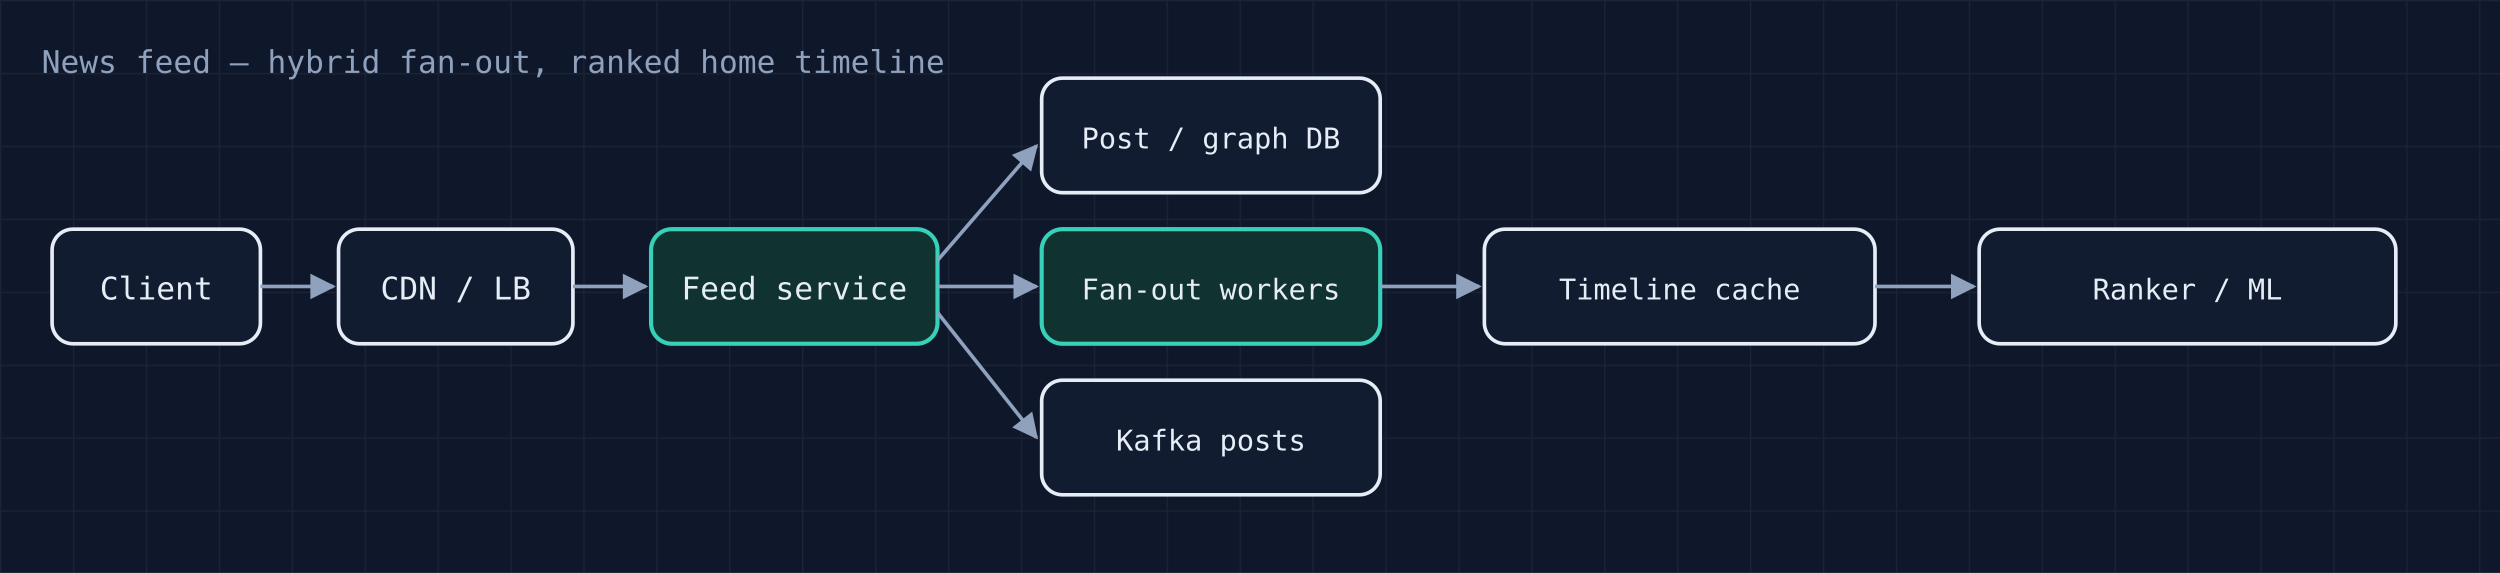
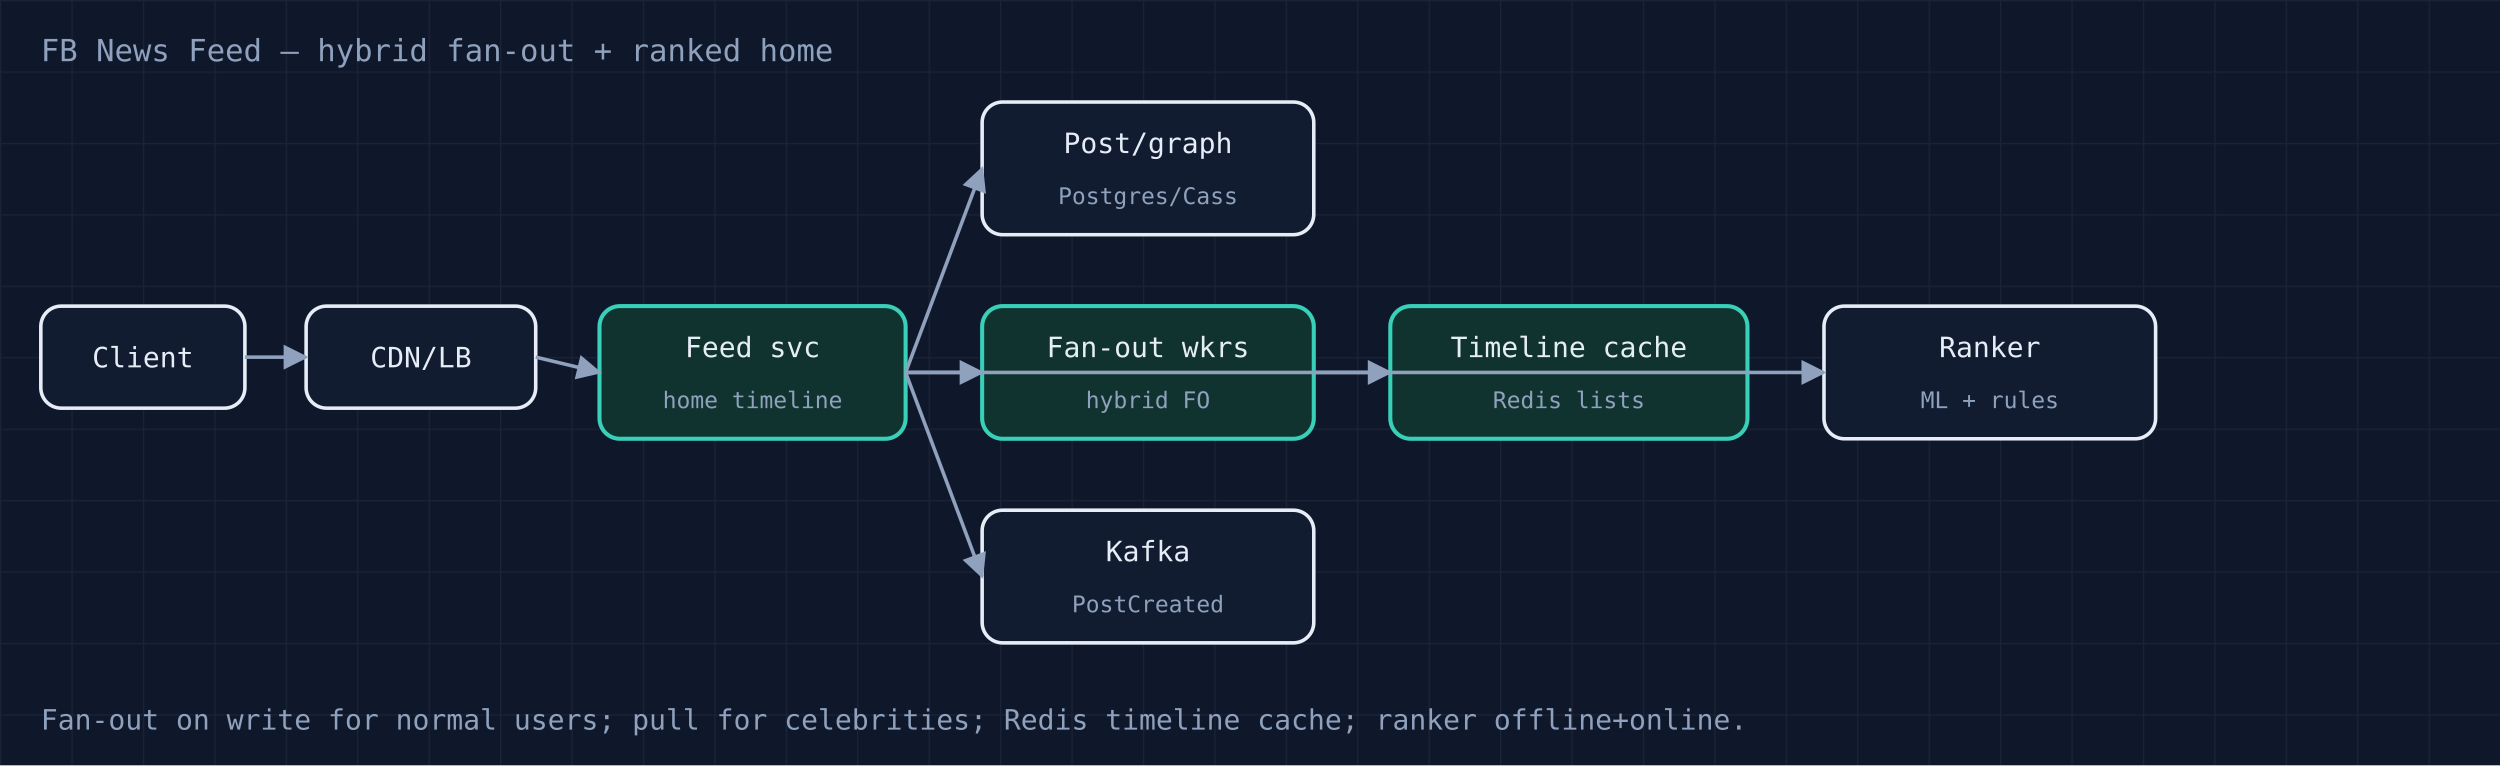
- <svg xmlns="http://www.w3.org/2000/svg" viewBox="0 0 960 220" role="img">
-   <rect width="960" height="220" fill="#0f172a" />
+ <svg xmlns="http://www.w3.org/2000/svg" viewBox="0 0 980 300" role="img" aria-label="FB News Feed — hybrid fan-out + ranked home">
+   <rect width="980" height="300" fill="#0f172a" />
  <defs>
    <pattern id="g" width="28" height="28" patternUnits="userSpaceOnUse">
      <path d="M28 0H0V28" fill="none" stroke="rgba(230,237,247,0.06)" stroke-width="1" />
    </pattern>
    <marker id="ah" viewBox="0 0 10 10" refX="9" refY="5" markerWidth="7" markerHeight="7" orient="auto-start-reverse">
      <path d="M0 0L10 5L0 10z" fill="#8fa1bd" />
    </marker>
  </defs>
-   <rect width="960" height="220" fill="url(#g)" />
-   <text x="16" y="28" fill="#8fa1bd" font-family="ui-monospace,Menlo,Consolas,monospace" font-size="12">News feed — hybrid fan-out, ranked home timeline</text>
-   <rect x="20" y="88" width="80" height="44" rx="8" fill="#111c30" stroke="#e6edf7" stroke-width="1.4" />
-   <text x="60" y="115" text-anchor="middle" fill="#e6edf7" font-family="ui-monospace,Menlo,Consolas,monospace" font-size="12">Client</text>
-   <rect x="130" y="88" width="90" height="44" rx="8" fill="#111c30" stroke="#e6edf7" stroke-width="1.4" />
-   <text x="175" y="115" text-anchor="middle" fill="#e6edf7" font-family="ui-monospace,Menlo,Consolas,monospace" font-size="12">CDN / LB</text>
-   <rect x="250" y="88" width="110" height="44" rx="8" fill="#10332f" stroke="#38d0b8" stroke-width="1.6" />
-   <text x="305" y="115" text-anchor="middle" fill="#e6edf7" font-family="ui-monospace,Menlo,Consolas,monospace" font-size="12">Feed service</text>
-   <rect x="400" y="30" width="130" height="44" rx="8" fill="#111c30" stroke="#e6edf7" stroke-width="1.4" />
-   <text x="465" y="57" text-anchor="middle" fill="#e6edf7" font-family="ui-monospace,Menlo,Consolas,monospace" font-size="11">Post / graph DB</text>
-   <rect x="400" y="88" width="130" height="44" rx="8" fill="#10332f" stroke="#38d0b8" stroke-width="1.6" />
-   <text x="465" y="115" text-anchor="middle" fill="#e6edf7" font-family="ui-monospace,Menlo,Consolas,monospace" font-size="11">Fan-out workers</text>
-   <rect x="400" y="146" width="130" height="44" rx="8" fill="#111c30" stroke="#e6edf7" stroke-width="1.4" />
-   <text x="465" y="173" text-anchor="middle" fill="#e6edf7" font-family="ui-monospace,Menlo,Consolas,monospace" font-size="11">Kafka posts</text>
-   <rect x="570" y="88" width="150" height="44" rx="8" fill="#111c30" stroke="#e6edf7" stroke-width="1.4" />
-   <text x="645" y="115" text-anchor="middle" fill="#e6edf7" font-family="ui-monospace,Menlo,Consolas,monospace" font-size="11">Timeline cache</text>
-   <rect x="760" y="88" width="160" height="44" rx="8" fill="#111c30" stroke="#e6edf7" stroke-width="1.4" />
-   <text x="840" y="115" text-anchor="middle" fill="#e6edf7" font-family="ui-monospace,Menlo,Consolas,monospace" font-size="11">Ranker / ML</text>
-   <path d="M100 110H128" stroke="#8fa1bd" stroke-width="1.4" fill="none" marker-end="url(#ah)" />
-   <path d="M220 110H248" stroke="#8fa1bd" stroke-width="1.4" fill="none" marker-end="url(#ah)" />
-   <path d="M360 100L398 56" stroke="#8fa1bd" stroke-width="1.4" fill="none" marker-end="url(#ah)" />
-   <path d="M360 110H398" stroke="#8fa1bd" stroke-width="1.4" fill="none" marker-end="url(#ah)" />
-   <path d="M360 120L398 168" stroke="#8fa1bd" stroke-width="1.4" fill="none" marker-end="url(#ah)" />
-   <path d="M530 110H568" stroke="#8fa1bd" stroke-width="1.4" fill="none" marker-end="url(#ah)" />
-   <path d="M720 110H758" stroke="#8fa1bd" stroke-width="1.4" fill="none" marker-end="url(#ah)" />
+   <rect width="980" height="300" fill="url(#g)" />
+   <text x="16" y="24" fill="#8fa1bd" font-family="ui-monospace,Menlo,Consolas,monospace" font-size="12">FB News Feed — hybrid fan-out + ranked home</text>
+   <rect x="16" y="120" width="80" height="40" rx="8" fill="#111c30" stroke="#e6edf7" stroke-width="1.4" />
+   <text x="56" y="144" text-anchor="middle" fill="#e6edf7" font-family="ui-monospace,Menlo,Consolas,monospace" font-size="11">Client</text>
+   <rect x="120" y="120" width="90" height="40" rx="8" fill="#111c30" stroke="#e6edf7" stroke-width="1.4" />
+   <text x="165" y="144" text-anchor="middle" fill="#e6edf7" font-family="ui-monospace,Menlo,Consolas,monospace" font-size="11">CDN/LB</text>
+   <rect x="235" y="120" width="120" height="52" rx="8" fill="#10332f" stroke="#38d0b8" stroke-width="1.6" />
+   <text x="295" y="140" text-anchor="middle" fill="#e6edf7" font-family="ui-monospace,Menlo,Consolas,monospace" font-size="11">Feed svc</text>
+   <text x="295" y="160" text-anchor="middle" fill="#8fa1bd" font-family="ui-monospace,Menlo,Consolas,monospace" font-size="9">home timeline</text>
+   <rect x="385" y="40" width="130" height="52" rx="8" fill="#111c30" stroke="#e6edf7" stroke-width="1.4" />
+   <text x="450" y="60" text-anchor="middle" fill="#e6edf7" font-family="ui-monospace,Menlo,Consolas,monospace" font-size="11">Post/graph</text>
+   <text x="450" y="80" text-anchor="middle" fill="#8fa1bd" font-family="ui-monospace,Menlo,Consolas,monospace" font-size="9">Postgres/Cass</text>
+   <rect x="385" y="120" width="130" height="52" rx="8" fill="#10332f" stroke="#38d0b8" stroke-width="1.6" />
+   <text x="450" y="140" text-anchor="middle" fill="#e6edf7" font-family="ui-monospace,Menlo,Consolas,monospace" font-size="11">Fan-out wkrs</text>
+   <text x="450" y="160" text-anchor="middle" fill="#8fa1bd" font-family="ui-monospace,Menlo,Consolas,monospace" font-size="9">hybrid FO</text>
+   <rect x="385" y="200" width="130" height="52" rx="8" fill="#111c30" stroke="#e6edf7" stroke-width="1.4" />
+   <text x="450" y="220" text-anchor="middle" fill="#e6edf7" font-family="ui-monospace,Menlo,Consolas,monospace" font-size="11">Kafka</text>
+   <text x="450" y="240" text-anchor="middle" fill="#8fa1bd" font-family="ui-monospace,Menlo,Consolas,monospace" font-size="9">PostCreated</text>
+   <rect x="545" y="120" width="140" height="52" rx="8" fill="#10332f" stroke="#38d0b8" stroke-width="1.6" />
+   <text x="615" y="140" text-anchor="middle" fill="#e6edf7" font-family="ui-monospace,Menlo,Consolas,monospace" font-size="11">Timeline cache</text>
+   <text x="615" y="160" text-anchor="middle" fill="#8fa1bd" font-family="ui-monospace,Menlo,Consolas,monospace" font-size="9">Redis lists</text>
+   <rect x="715" y="120" width="130" height="52" rx="8" fill="#111c30" stroke="#e6edf7" stroke-width="1.4" />
+   <text x="780" y="140" text-anchor="middle" fill="#e6edf7" font-family="ui-monospace,Menlo,Consolas,monospace" font-size="11">Ranker</text>
+   <text x="780" y="160" text-anchor="middle" fill="#8fa1bd" font-family="ui-monospace,Menlo,Consolas,monospace" font-size="9">ML + rules</text>
+   <path d="M96 140L120 140" stroke="#8fa1bd" stroke-width="1.4" fill="none" marker-end="url(#ah)" />
+   <path d="M210 140L235 146" stroke="#8fa1bd" stroke-width="1.4" fill="none" marker-end="url(#ah)" />
+   <path d="M355 146L385 66" stroke="#8fa1bd" stroke-width="1.4" fill="none" marker-end="url(#ah)" />
+   <path d="M355 146L385 146" stroke="#8fa1bd" stroke-width="1.4" fill="none" marker-end="url(#ah)" />
+   <path d="M355 146L385 226" stroke="#8fa1bd" stroke-width="1.4" fill="none" marker-end="url(#ah)" />
+   <path d="M515 146L545 146" stroke="#8fa1bd" stroke-width="1.4" fill="none" marker-end="url(#ah)" />
+   <path d="M355 146L715 146" stroke="#8fa1bd" stroke-width="1.4" fill="none" marker-end="url(#ah)" />
+   <text x="16" y="286" fill="#8fa1bd" font-family="ui-monospace,Menlo,Consolas,monospace" font-size="11">Fan-out on write for normal users; pull for celebrities; Redis timeline cache; ranker offline+online.</text>
</svg>
